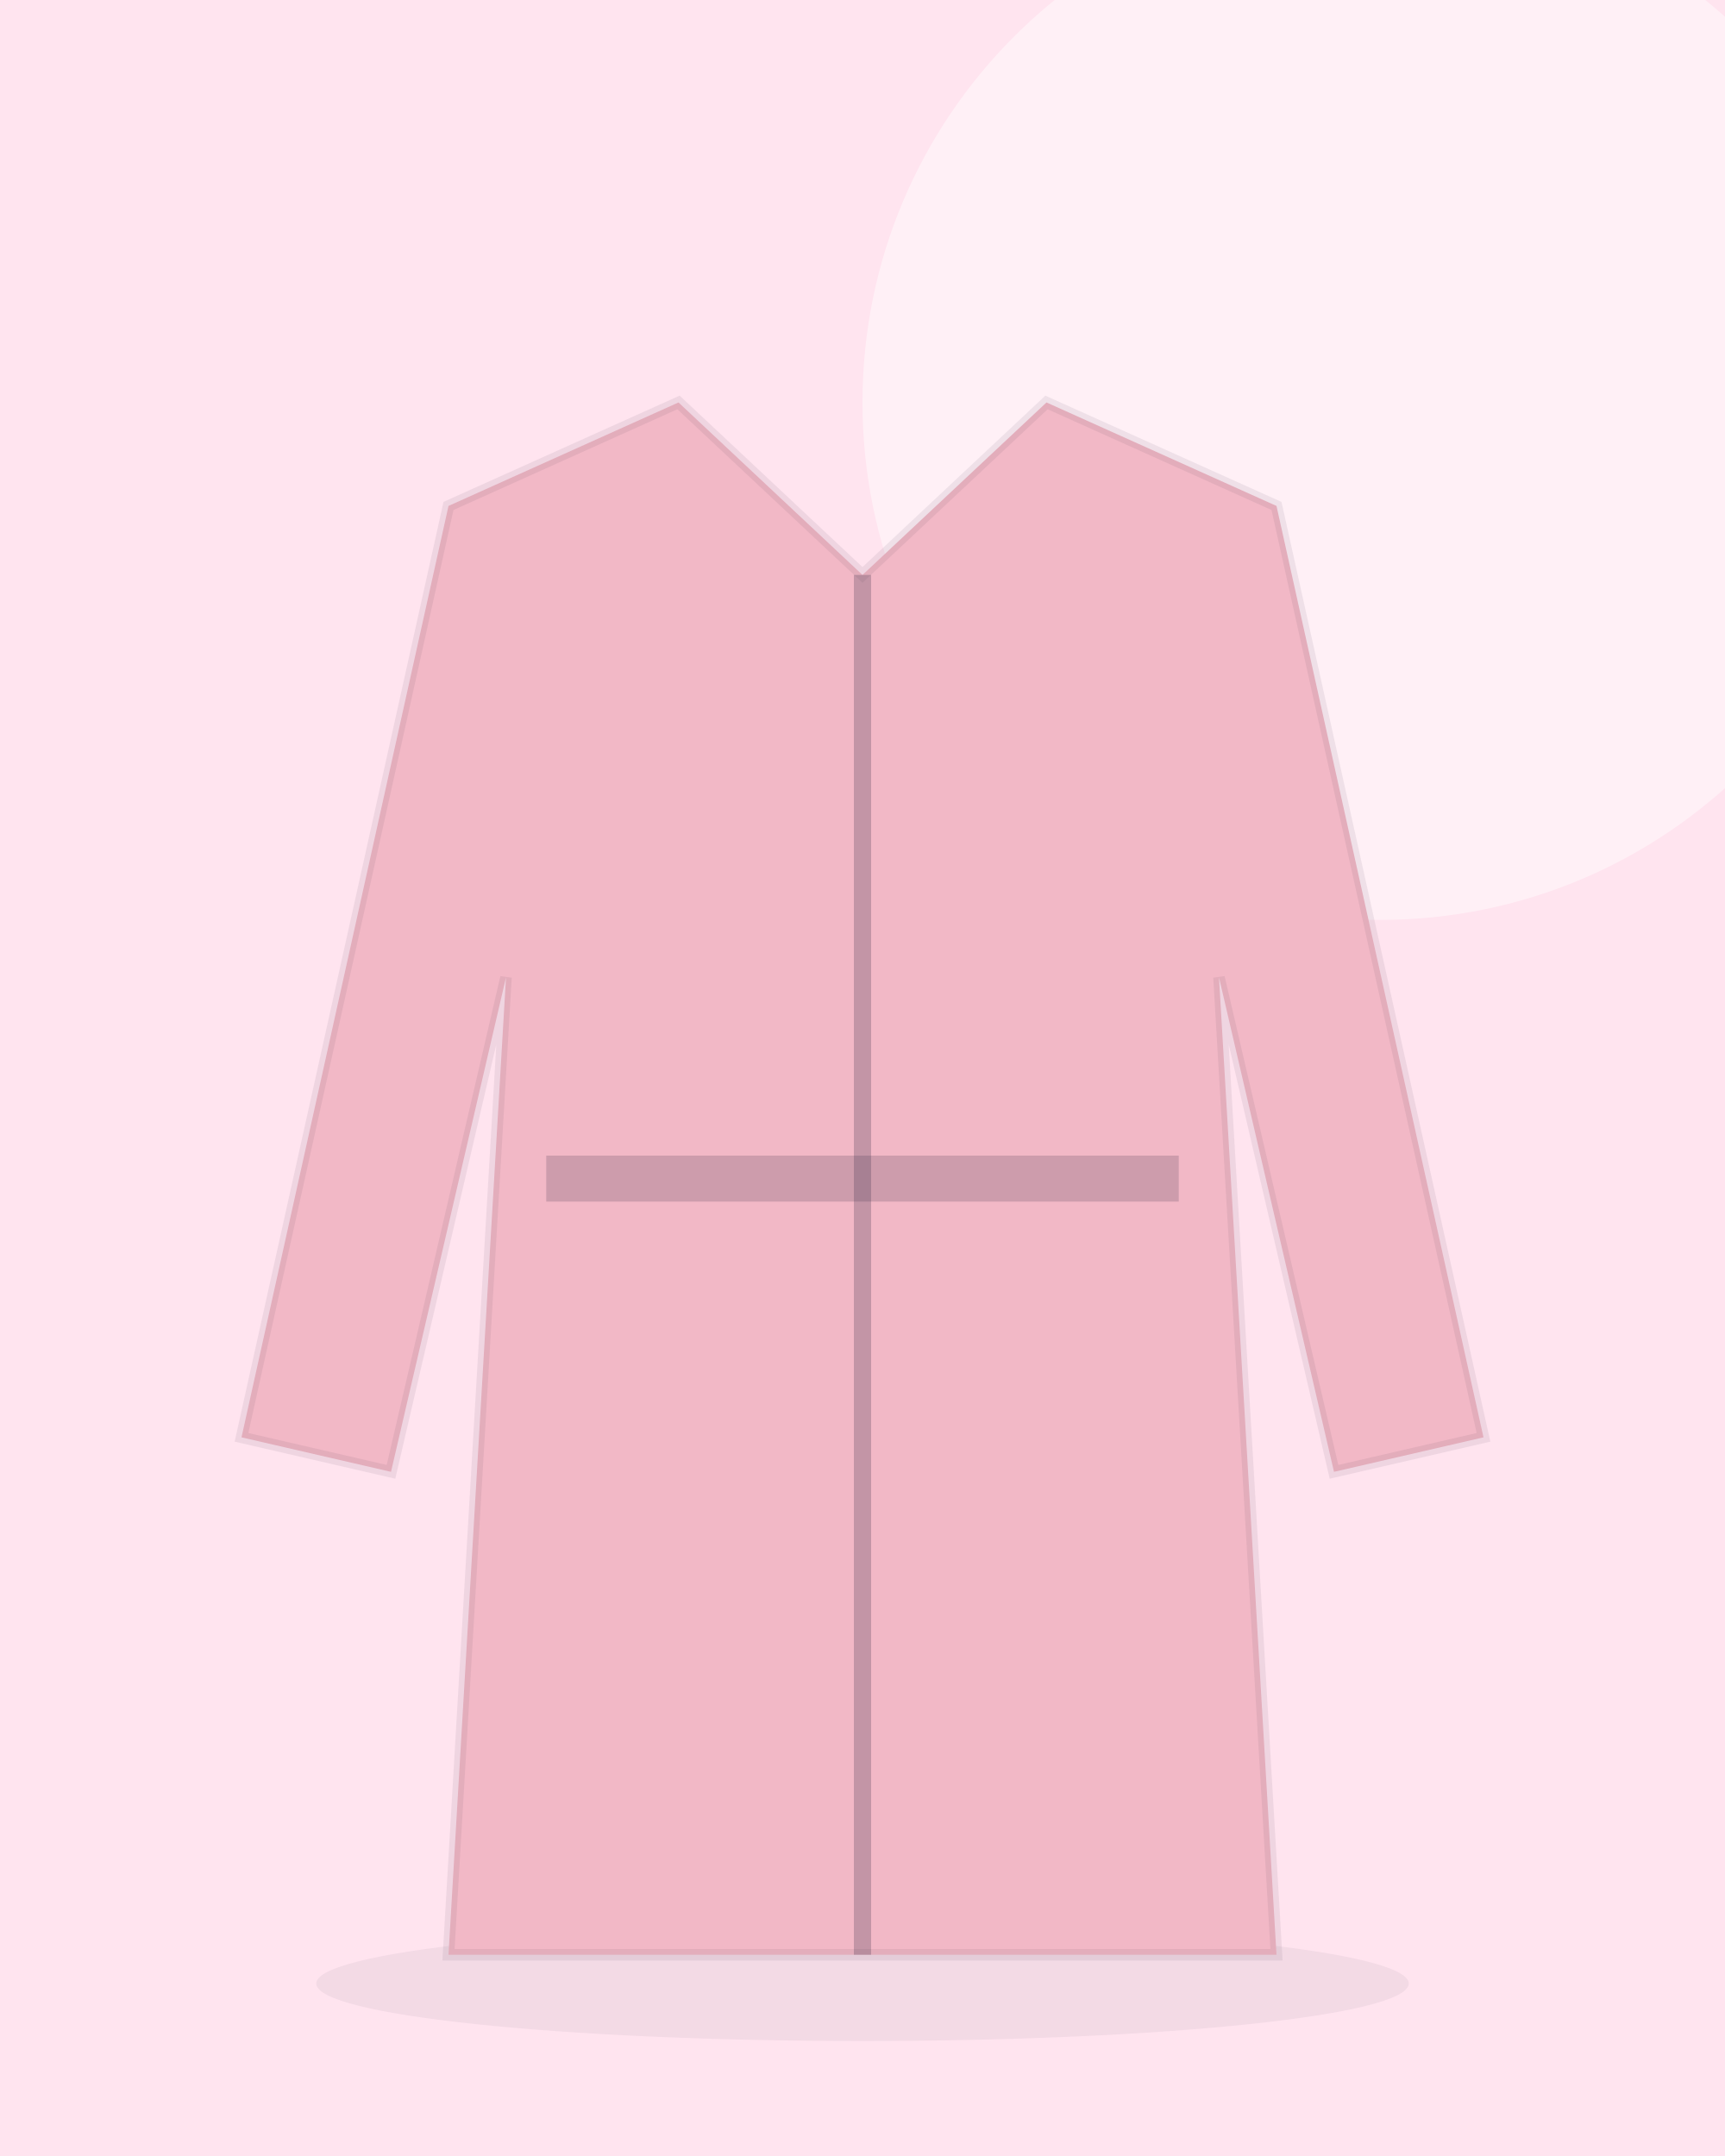
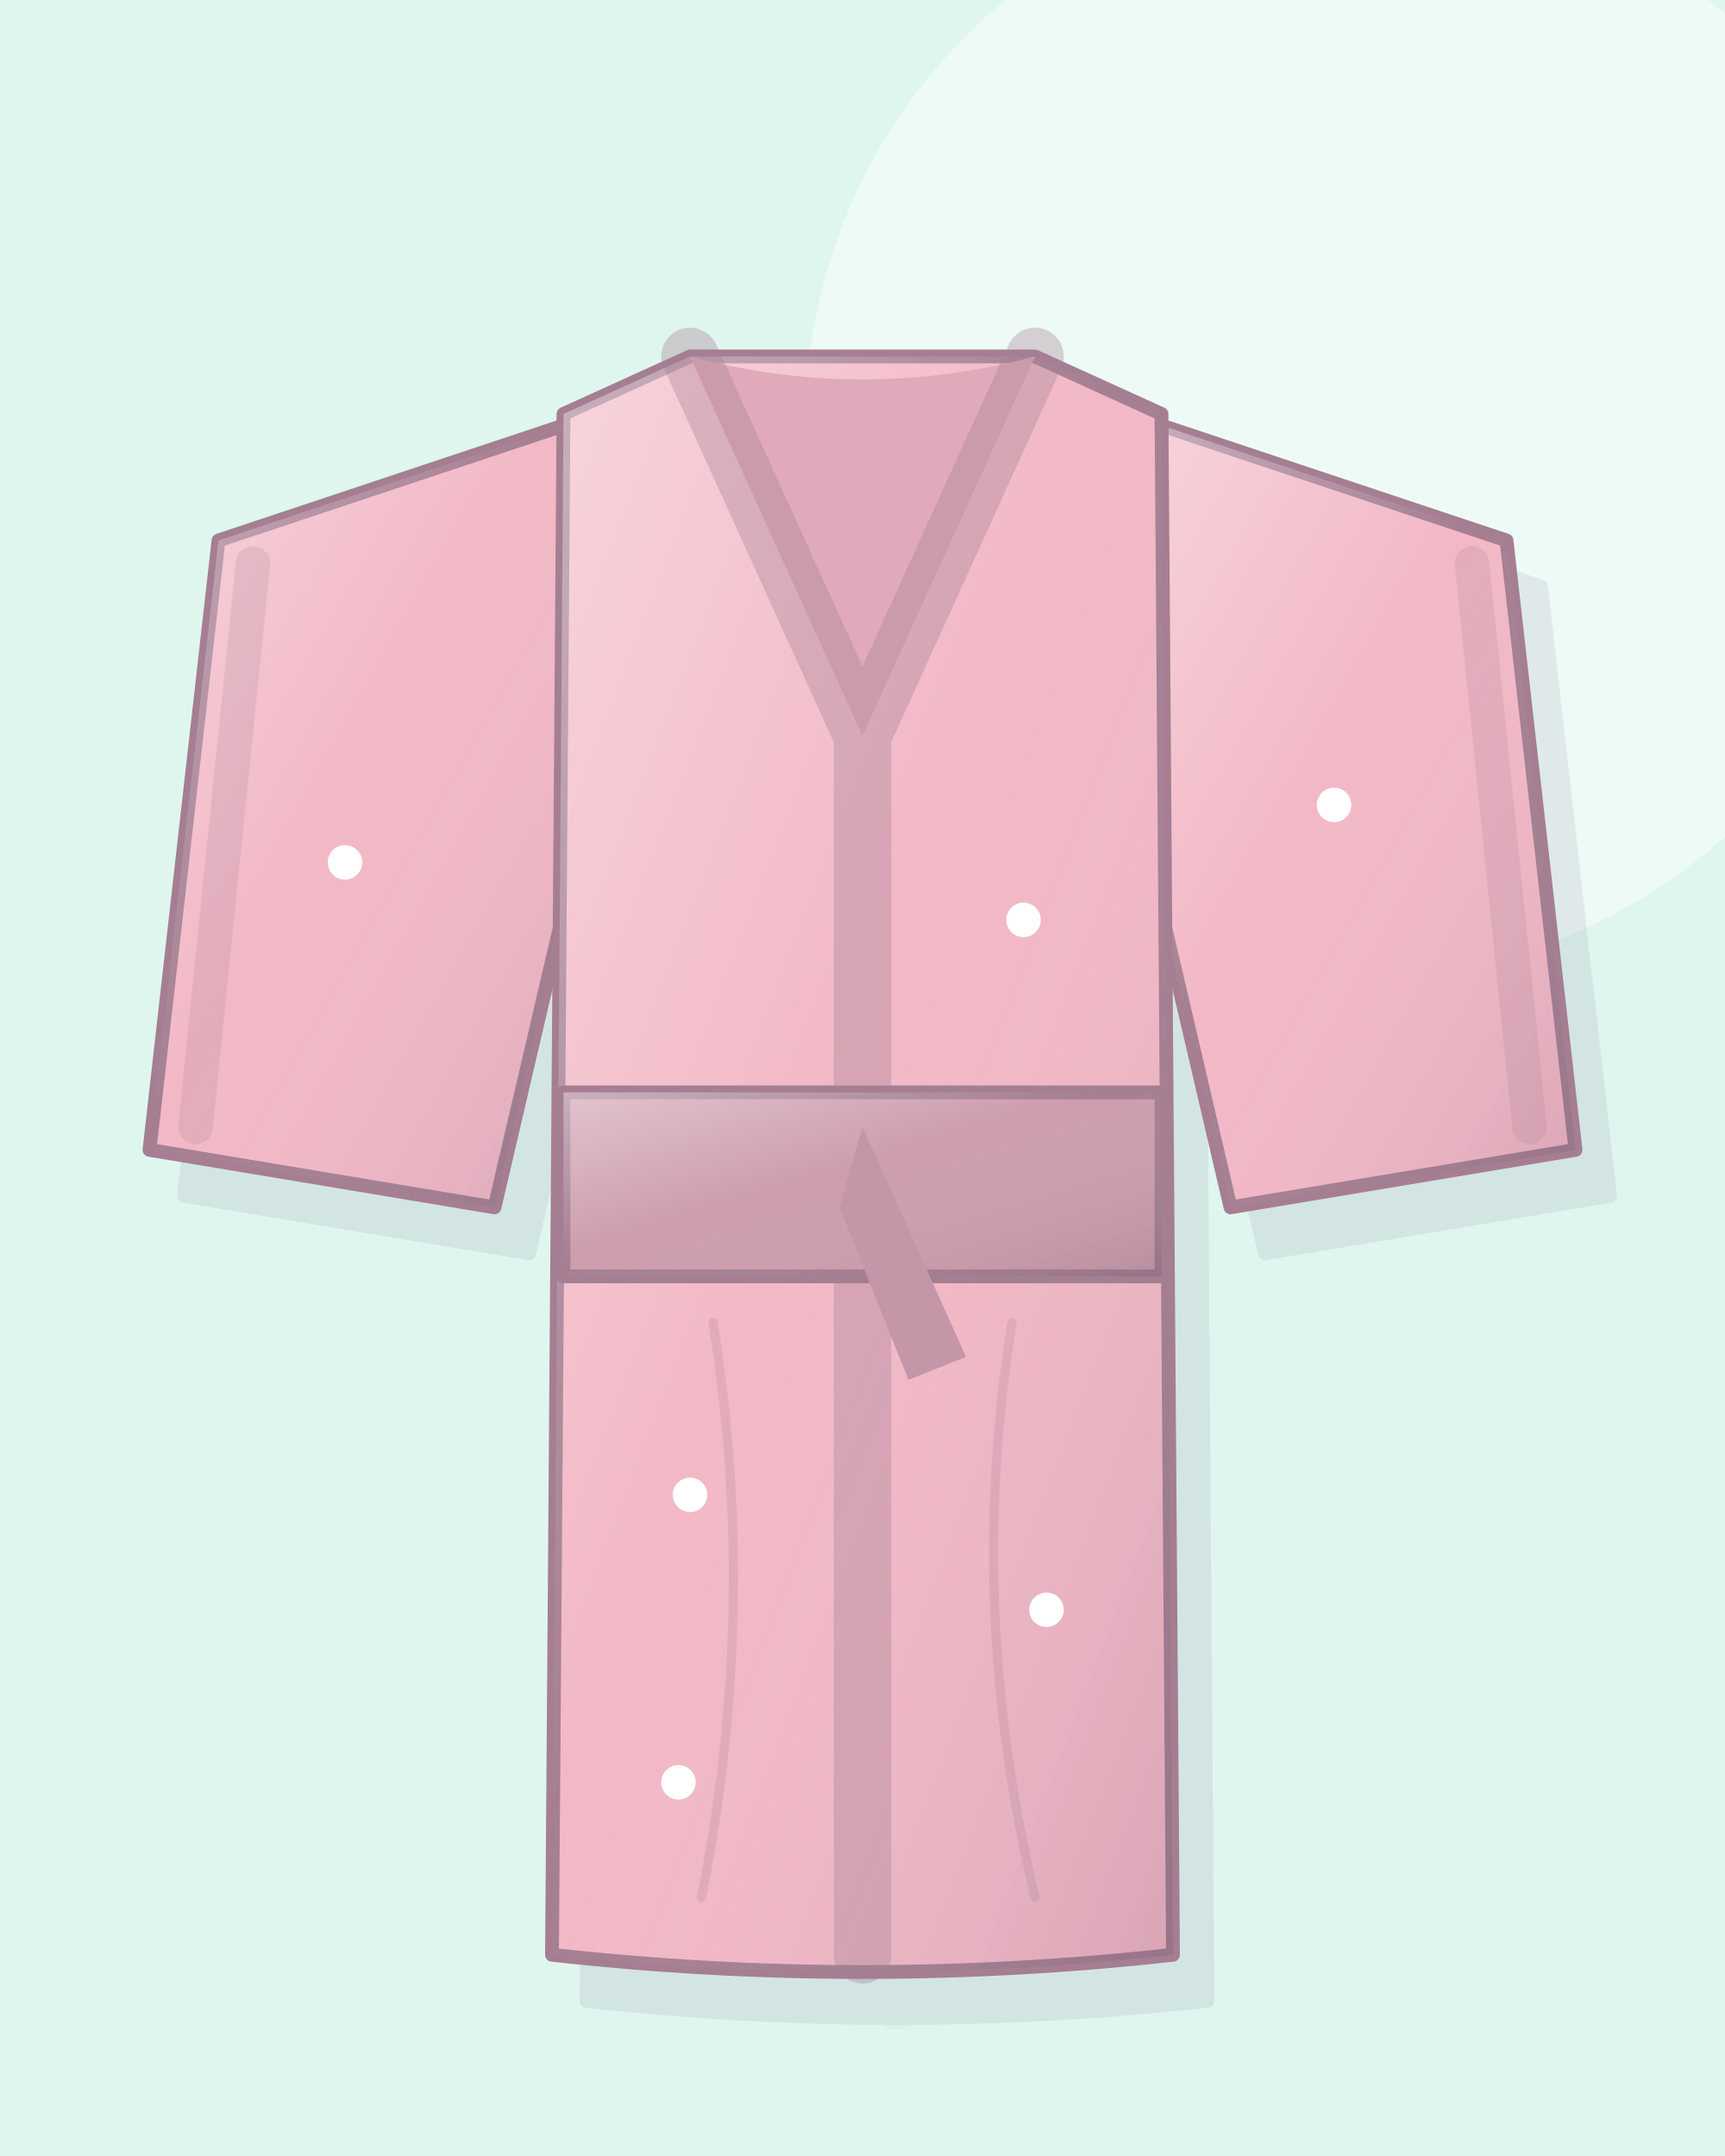
<svg xmlns="http://www.w3.org/2000/svg" viewBox="0 0 300 375" preserveAspectRatio="xMidYMid slice">
-   <rect width="300" height="375" fill="#ffe4ef" />
-   <circle cx="240" cy="70" r="90" fill="#fff" opacity=".45" />
-   <ellipse cx="150" cy="345" rx="95" ry="10" fill="#3b2f4a" opacity=".06" />
-   <g stroke="#3b2f4a" stroke-opacity=".08" stroke-width="2">
-     <path d="M118 70 L150 100 L182 70 L222 88 L258 250 L232 256 L212 170 L222 340 L78 340 L88 170 L68 256 L42 250 L78 88Z" fill="#f2b8c6" />
-     <path d="M150 100 V340" stroke="#3b2f4a" stroke-opacity=".25" stroke-width="3" />
-     <path d="M95 205 H205" stroke="#3b2f4a" stroke-opacity=".2" stroke-width="8" />
-   </g>
+   <defs>
+     <linearGradient id="sh" x1="0" y1="0" x2="1" y2="1">
+       <stop offset="0" stop-color="#fff" stop-opacity=".4" />
+       <stop offset=".45" stop-color="#fff" stop-opacity="0" />
+       <stop offset="1" stop-color="#3b2f4a" stop-opacity=".14" />
+     </linearGradient>
+     <g id="fl">
+       <circle cx="0" cy="-4" r="3.6" />
+       <circle cx="3.8" cy="-1.2" r="3.6" />
+       <circle cx="2.4" cy="3.3" r="3.6" />
+       <circle cx="-2.4" cy="3.3" r="3.6" />
+       <circle cx="-3.8" cy="-1.2" r="3.6" />
+       <circle r="2" fill="#eb98b1" />
+     </g>
+     <filter id="s">
+       <feColorMatrix values="0 0 0 0 .23 0 0 0 0 .18 0 0 0 0 .29 0 0 0 .13 0" />
+     </filter>
+     <g id="g" stroke-width="2.4" stroke-linejoin="round" stroke-linecap="round" fill="#fff">
+       <path d="M196 72L262 94L274 200L214 210L200 150Z" fill="#f2b8c6" stroke="#a57e92" />
+       <path d="M196 72L262 94L274 200L214 210L200 150Z" fill="url(#sh)" />
+       <path d="M104 72L38 94L26 200L86 210L100 150Z" fill="#f2b8c6" stroke="#a57e92" />
+       <path d="M104 72L38 94L26 200L86 210L100 150Z" fill="url(#sh)" />
+       <path d="M256 98L266 196M44 98L34 196" fill="none" stroke="#a57e92" stroke-width="6" stroke-opacity="0.2" />
+       <path d="M120 62L180 62L202 72L204 340Q150 346 96 340L98 72Z" fill="#f2b8c6" stroke="#a57e92" />
+       <path d="M120 62L180 62L202 72L204 340Q150 346 96 340L98 72Z" fill="url(#sh)" />
+       <path d="M120 62Q150 70 180 62L150 128Z" fill="#e0aaba" />
+       <path d="M120 62L150 128V340M180 62L150 128" fill="none" stroke="#a57e92" stroke-opacity=".35" stroke-width="10" />
+       <path d="M120 62L150 128V340M180 62L150 128" fill="none" stroke="#f964NaN" stroke-width="6" />
+       <path d="M98 190H202V222H98Z" fill="#cd9dad" stroke="#a57e92" />
+       <path d="M98 190H202V222H98Z" fill="url(#sh)" />
+       <path d="M150 196L168 236L158 240L146 210Z" fill="#c496a7" />
+       <circle cx="120" cy="260" r="3" fill="#f964NaN" />
+       <circle cx="182" cy="280" r="3" fill="#f964NaN" />
+       <circle cx="118" cy="310" r="3" fill="#f964NaN" />
+       <circle cx="178" cy="160" r="3" fill="#f964NaN" />
+       <circle cx="232" cy="140" r="3" fill="#f964NaN" />
+       <circle cx="60" cy="150" r="3" fill="#f964NaN" />
+       <path d="M124 230Q132 280 122 330M176 230Q168 280 180 330" fill="none" stroke="#a57e92" stroke-width="1.6" stroke-opacity="0.22" />
+     </g>
+   </defs>
+   <rect width="300" height="375" fill="#dff6ee" />
+   <circle cx="236" cy="74" r="96" fill="#fff" opacity=".45" />
+   <use href="#g" x="6" y="8" filter="url(#s)" />
+   <use href="#g" />
</svg>
